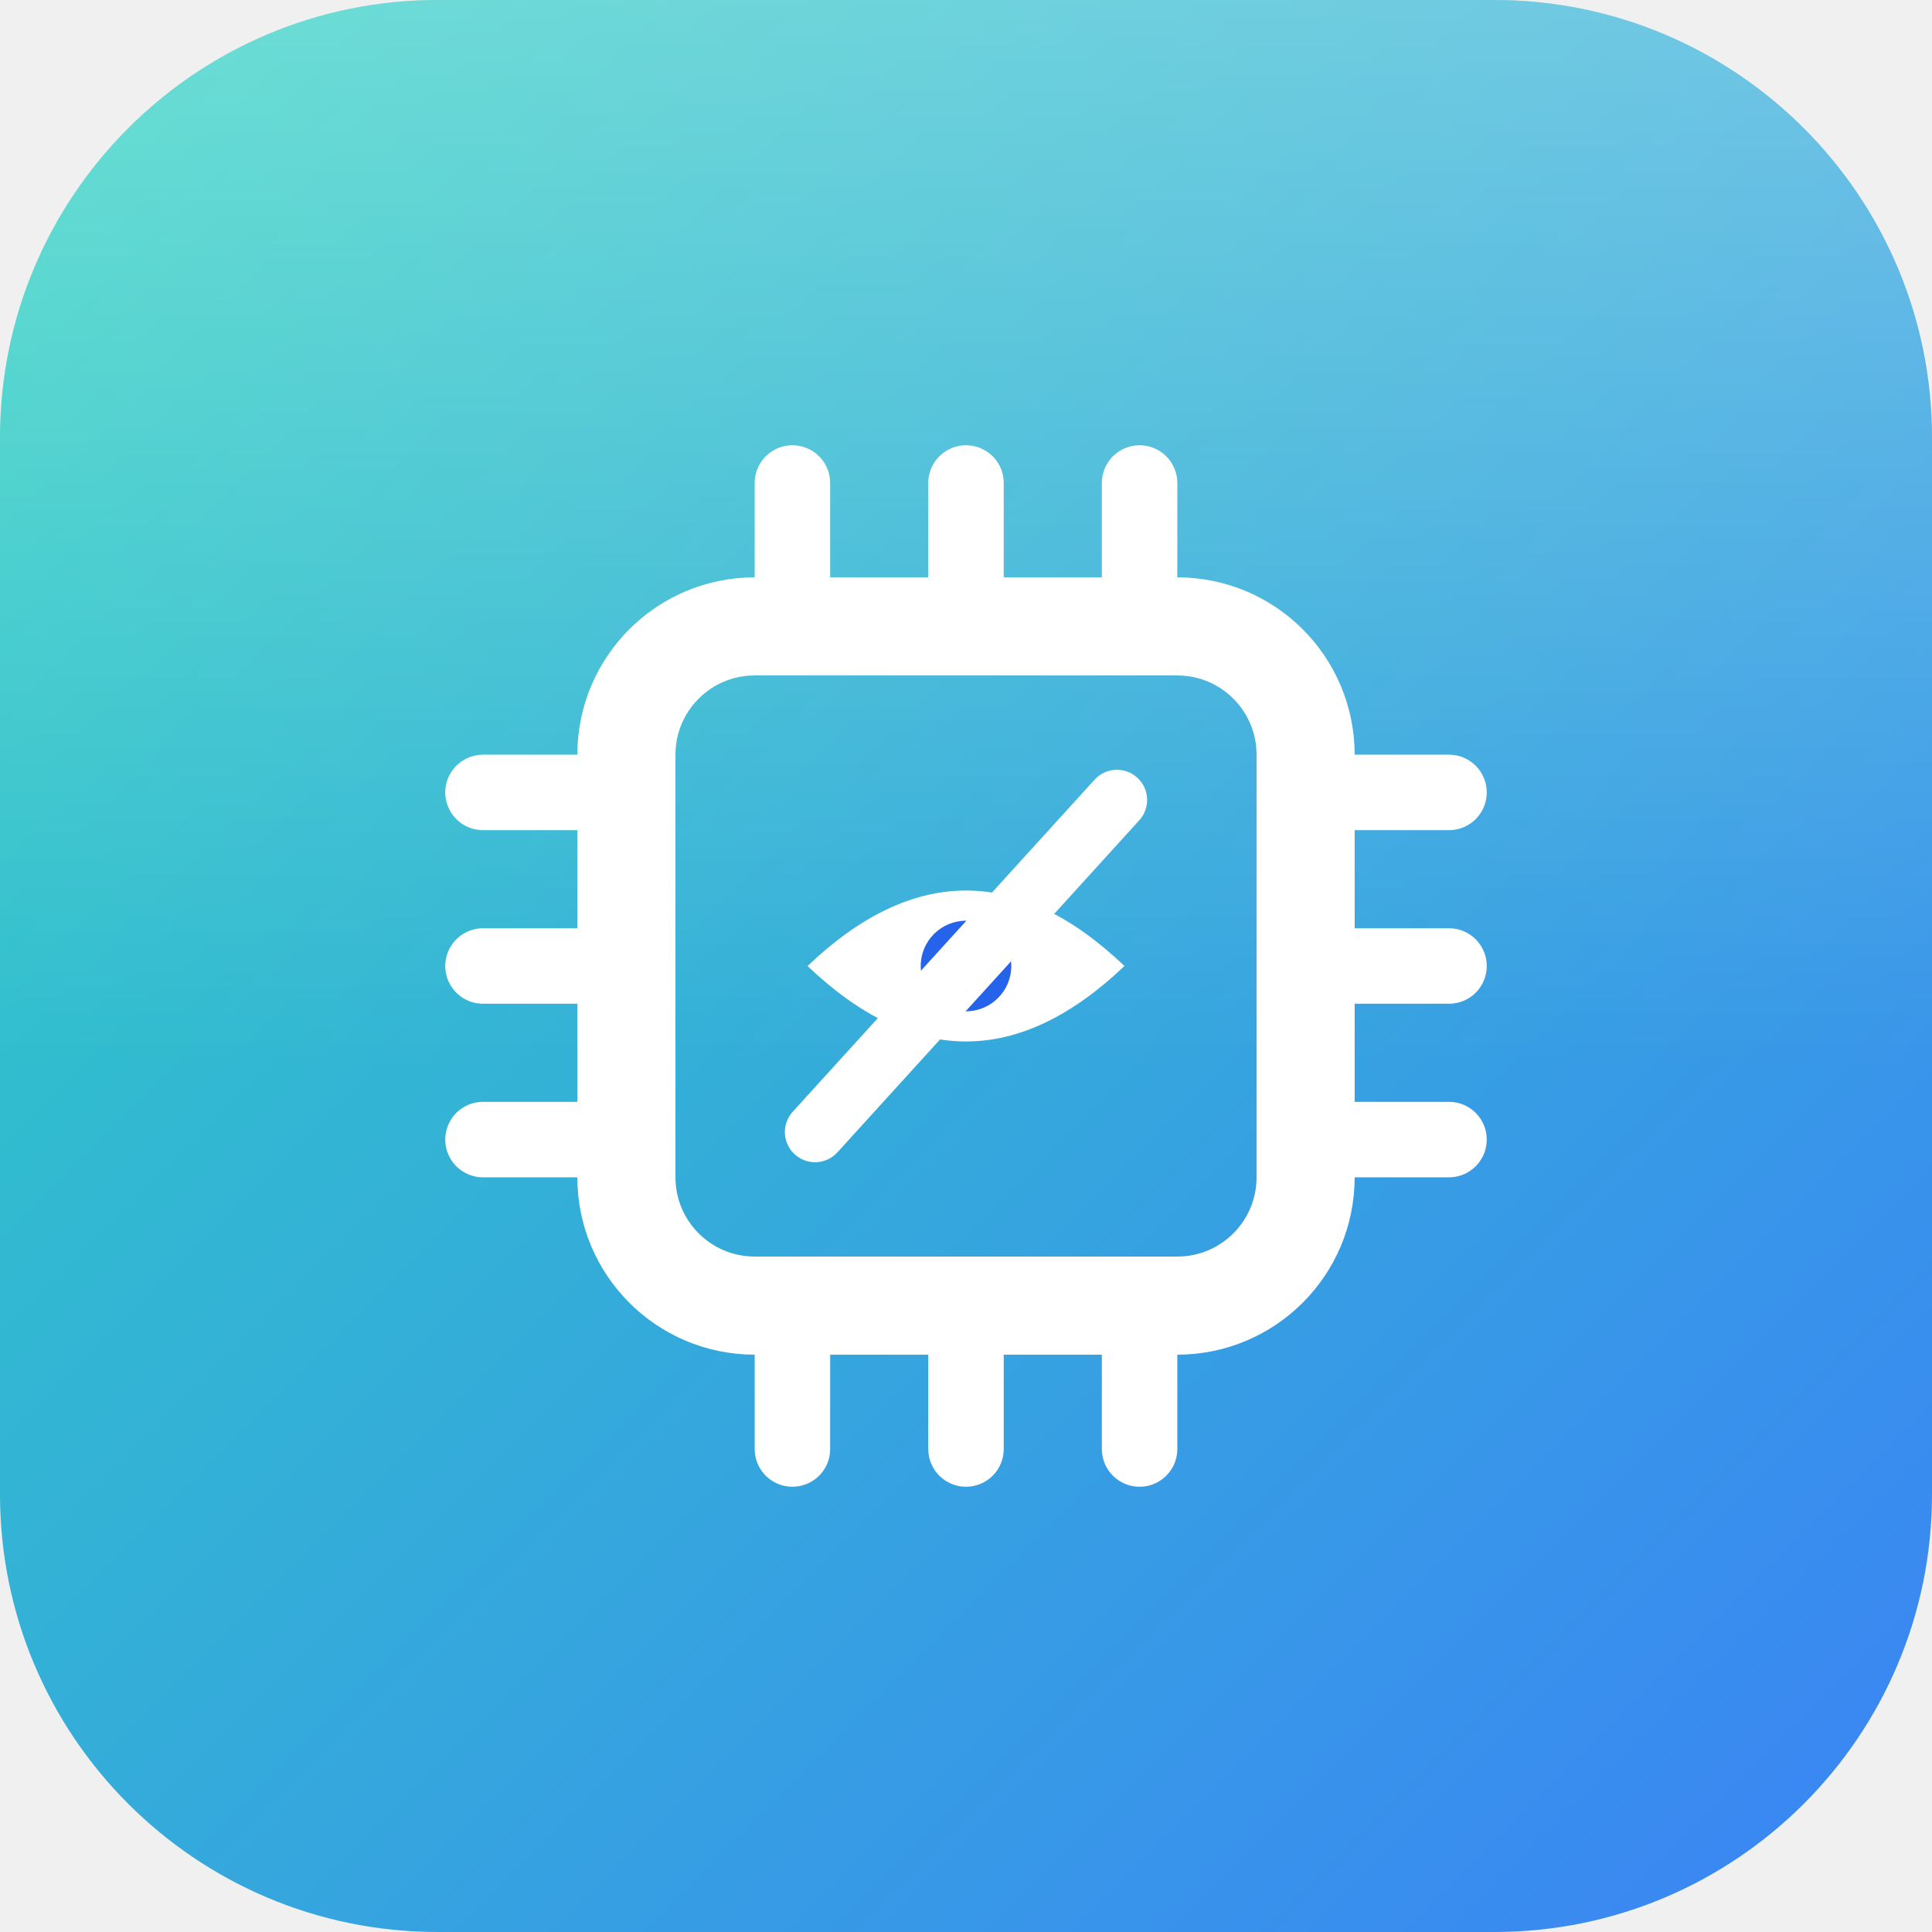
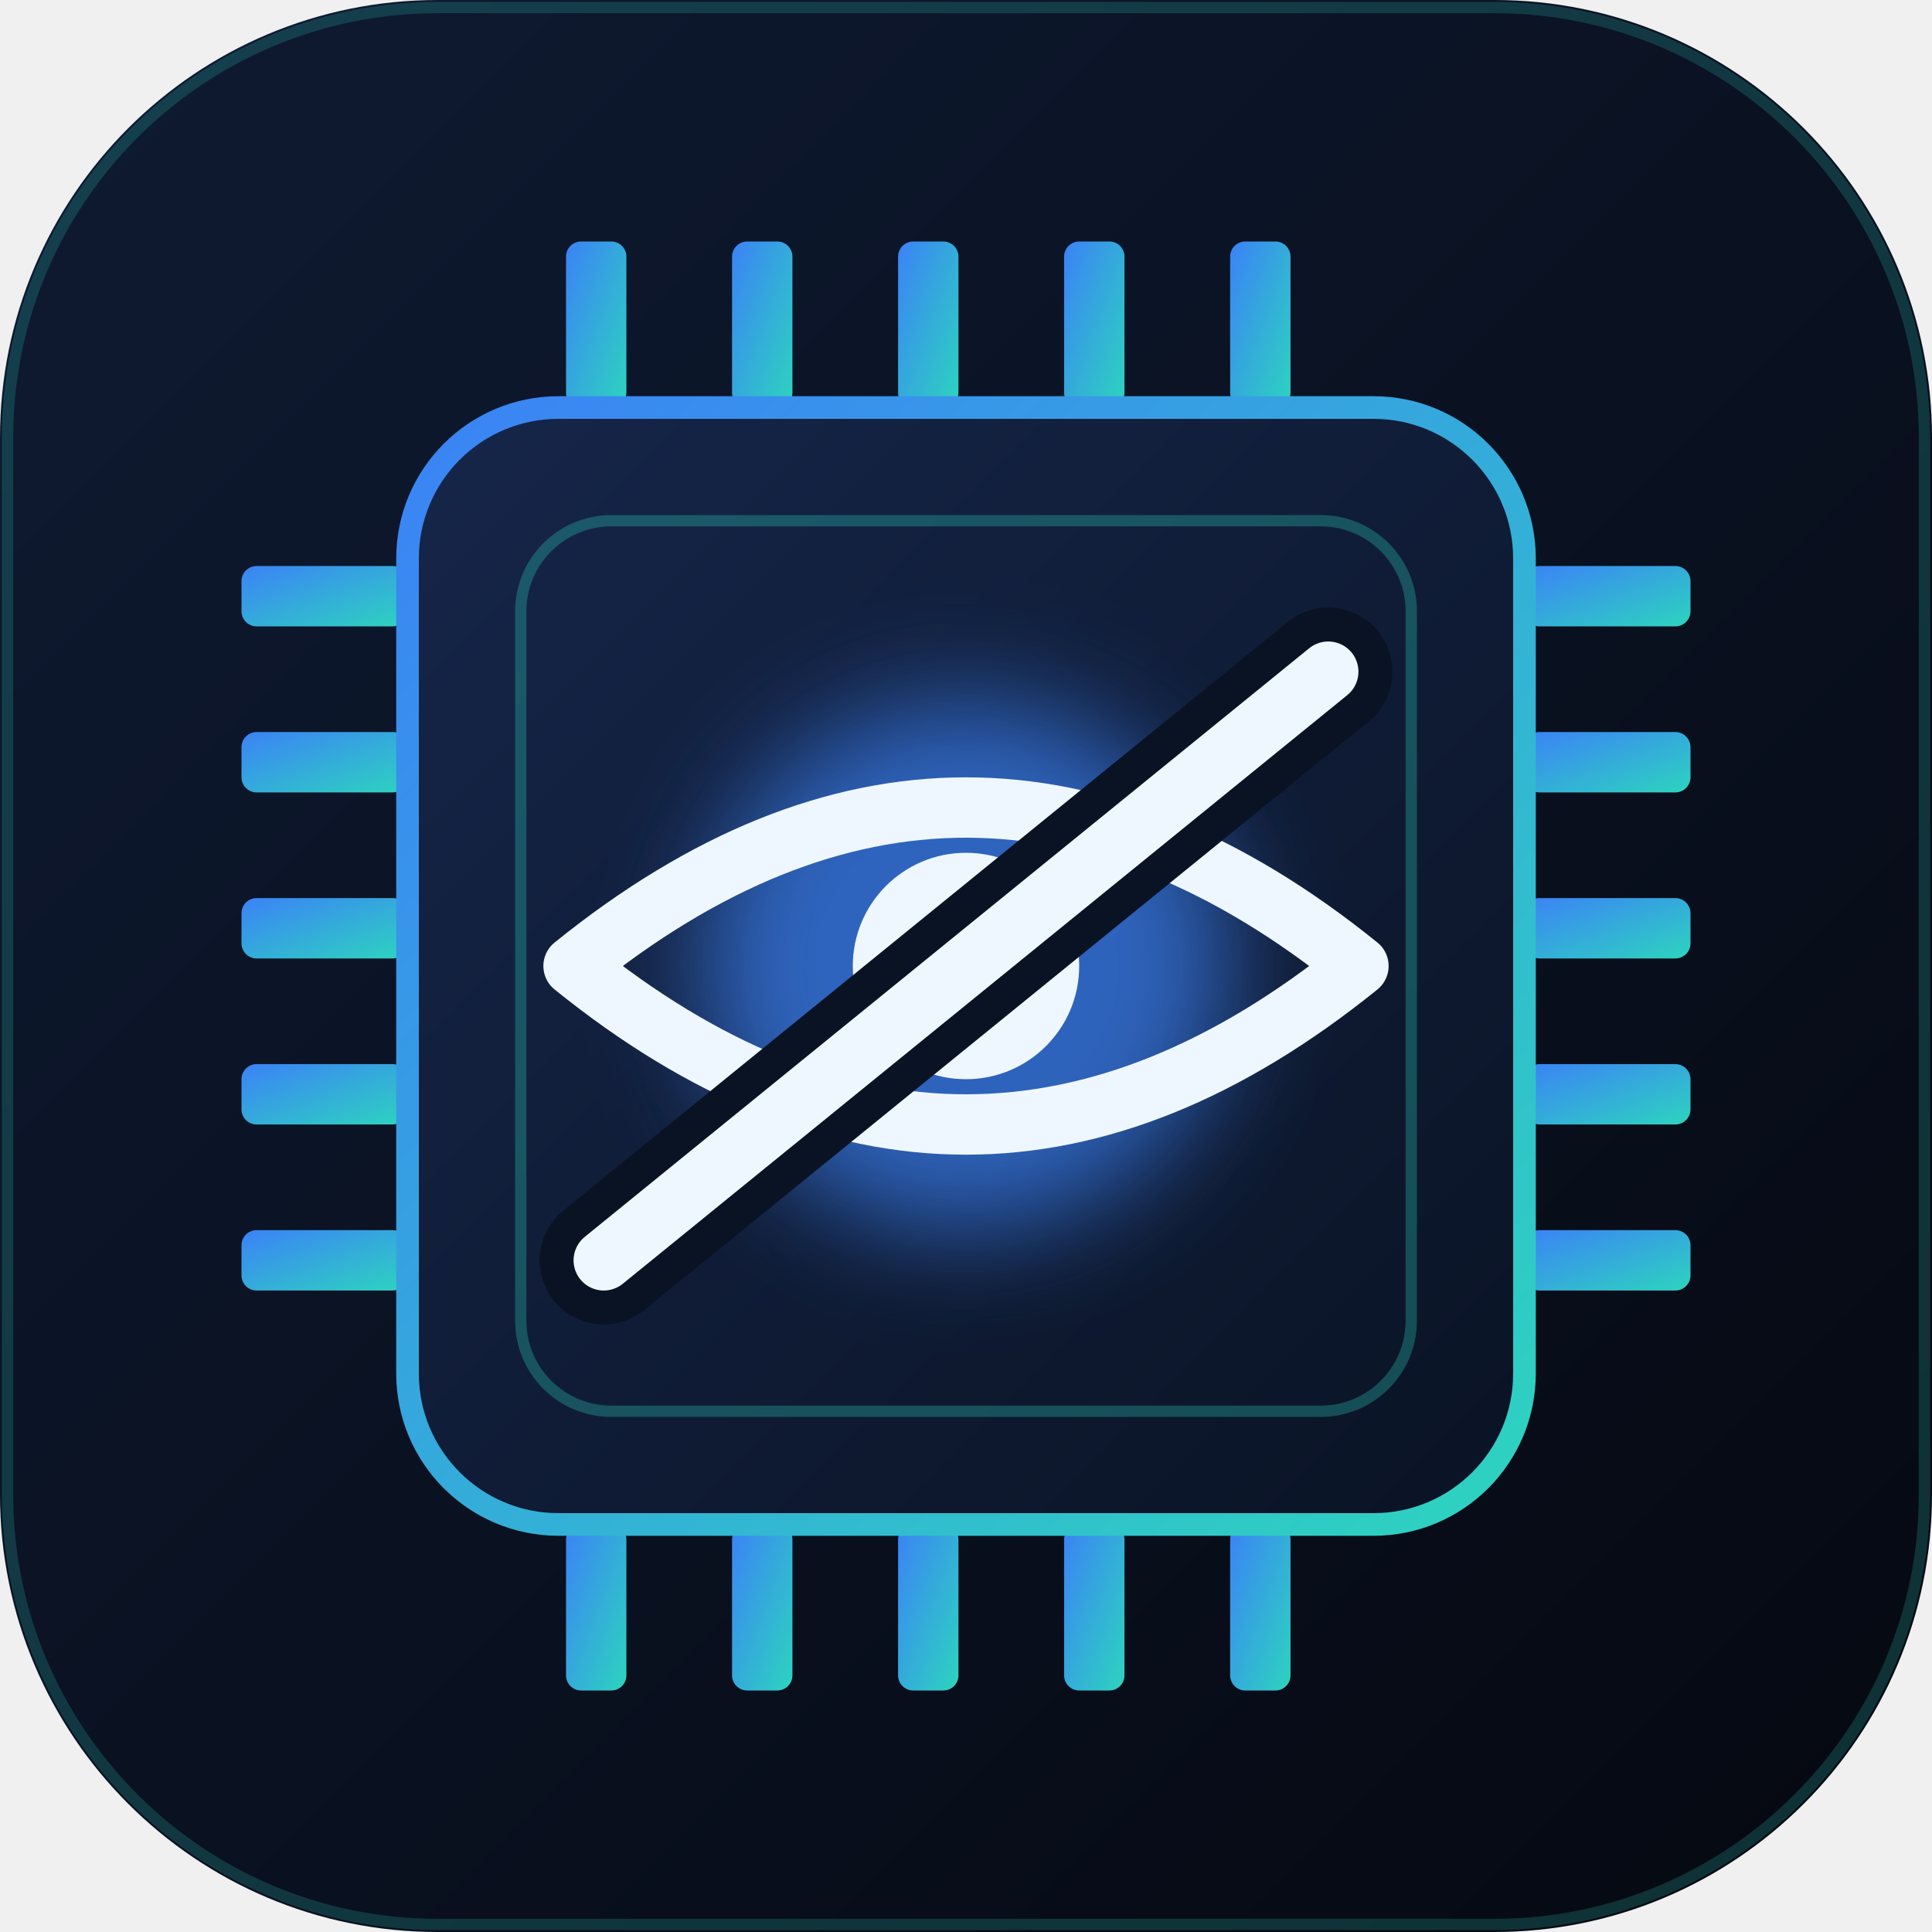
<svg xmlns="http://www.w3.org/2000/svg" viewBox="0 0 512 512">
  <defs>
-     <linearGradient id="bgbs" x1="0" y1="0" x2="1" y2="1">
-       <stop offset="0" stop-color="#2DD4BF" />
-       <stop offset="1" stop-color="#3B82F6" />
+     <clipPath id="c">
+       <rect width="512" height="512" rx="116" />
+     </clipPath>
+     <linearGradient id="bg" x1="0" y1="0" x2="1" y2="1">
+       <stop offset="0" stop-color="#0f1b33" />
+       <stop offset="1" stop-color="#050810" />
    </linearGradient>
-     <linearGradient id="shbs" x1="0" y1="0" x2="0" y2="1">
-       <stop offset="0" stop-color="#fff" stop-opacity=".30" />
-       <stop offset=".55" stop-color="#fff" stop-opacity="0" />
+     <linearGradient id="die" x1="0" y1="0" x2="1" y2="1">
+       <stop offset="0" stop-color="#16264a" />
+       <stop offset="1" stop-color="#0a1324" />
    </linearGradient>
-     <clipPath id="clbs">
-       <path d="M256 92 L380 138 V250 C380 332 324 388 256 418 C188 388 132 332 132 250 V138 Z" />
-     </clipPath>
+     <linearGradient id="pg" x1="0" y1="0" x2="1" y2="1">
+       <stop offset="0" stop-color="#3B82F6" />
+       <stop offset="1" stop-color="#2DD4BF" />
+     </linearGradient>
+     <filter id="g" x="-60%" y="-60%" width="220%" height="220%">
+       <feGaussianBlur stdDeviation="14" />
+     </filter>
  </defs>
-   <rect width="512" height="512" rx="116" fill="url(#bgbs)" />
-   <rect width="512" height="512" rx="116" fill="url(#shbs)" />
-   <rect x="166" y="166" width="180" height="180" rx="34" fill="none" stroke="#fff" stroke-width="26" />
-   <path d="M210 128 v38 M256 128 v38 M302 128 v38 M210 346 v38 M256 346 v38 M302 346 v38 M128 210 h38 M128 256 h38 M128 302 h38 M346 210 h38 M346 256 h38 M346 302 h38" stroke="#fff" stroke-width="20" stroke-linecap="round" />
-   <path d="M214 256 q42 -40 84 0 q-42 40 -84 0 Z" fill="#fff" />
-   <circle cx="256" cy="256" r="12" fill="#2563EB" />
-   <path d="M216 300 L296 212" stroke="#fff" stroke-width="16" stroke-linecap="round" />
+   <g clip-path="url(#c)">
+     <rect width="512" height="512" fill="url(#bg)" />
+     <rect x="150" y="64" width="16" height="44" rx="4" fill="url(#pg)" />
+     <rect x="150" y="404" width="16" height="44" rx="4" fill="url(#pg)" />
+     <rect x="194" y="64" width="16" height="44" rx="4" fill="url(#pg)" />
+     <rect x="194" y="404" width="16" height="44" rx="4" fill="url(#pg)" />
+     <rect x="238" y="64" width="16" height="44" rx="4" fill="url(#pg)" />
+     <rect x="238" y="404" width="16" height="44" rx="4" fill="url(#pg)" />
+     <rect x="282" y="64" width="16" height="44" rx="4" fill="url(#pg)" />
+     <rect x="282" y="404" width="16" height="44" rx="4" fill="url(#pg)" />
+     <rect x="326" y="64" width="16" height="44" rx="4" fill="url(#pg)" />
+     <rect x="326" y="404" width="16" height="44" rx="4" fill="url(#pg)" />
+     <rect x="64" y="150" width="44" height="16" rx="4" fill="url(#pg)" />
+     <rect x="404" y="150" width="44" height="16" rx="4" fill="url(#pg)" />
+     <rect x="64" y="194" width="44" height="16" rx="4" fill="url(#pg)" />
+     <rect x="404" y="194" width="44" height="16" rx="4" fill="url(#pg)" />
+     <rect x="64" y="238" width="44" height="16" rx="4" fill="url(#pg)" />
+     <rect x="404" y="238" width="44" height="16" rx="4" fill="url(#pg)" />
+     <rect x="64" y="282" width="44" height="16" rx="4" fill="url(#pg)" />
+     <rect x="404" y="282" width="44" height="16" rx="4" fill="url(#pg)" />
+     <rect x="64" y="326" width="44" height="16" rx="4" fill="url(#pg)" />
+     <rect x="404" y="326" width="44" height="16" rx="4" fill="url(#pg)" />
+     <rect x="108" y="108" width="296" height="296" rx="40" fill="url(#die)" stroke="url(#pg)" stroke-width="6" />
+     <rect x="138" y="138" width="236" height="236" rx="24" fill="none" stroke="#2DD4BF" stroke-opacity=".3" stroke-width="3" />
+     <g filter="url(#g)" opacity=".7">
+       <circle cx="256" cy="256" r="70" fill="#3B82F6" />
+     </g>
+     <g transform="translate(256 256)">
+       <path d="M-104 0 Q0 -84 104 0 Q0 84 -104 0 Z" fill="none" stroke="#eef7ff" stroke-width="16" stroke-linejoin="round" />
+       <circle r="30" fill="#eef7ff" />
+       <line x1="-96" y1="78" x2="96" y2="-78" stroke="#0a1324" stroke-width="34" stroke-linecap="round" />
+       <line x1="-96" y1="78" x2="96" y2="-78" stroke="#eef7ff" stroke-width="16" stroke-linecap="round" />
+     </g>
+   </g>
+   <rect x="2" y="2" width="508" height="508" rx="114" fill="none" stroke="#2DD4BF" stroke-opacity="0.2" stroke-width="3" />
</svg>
